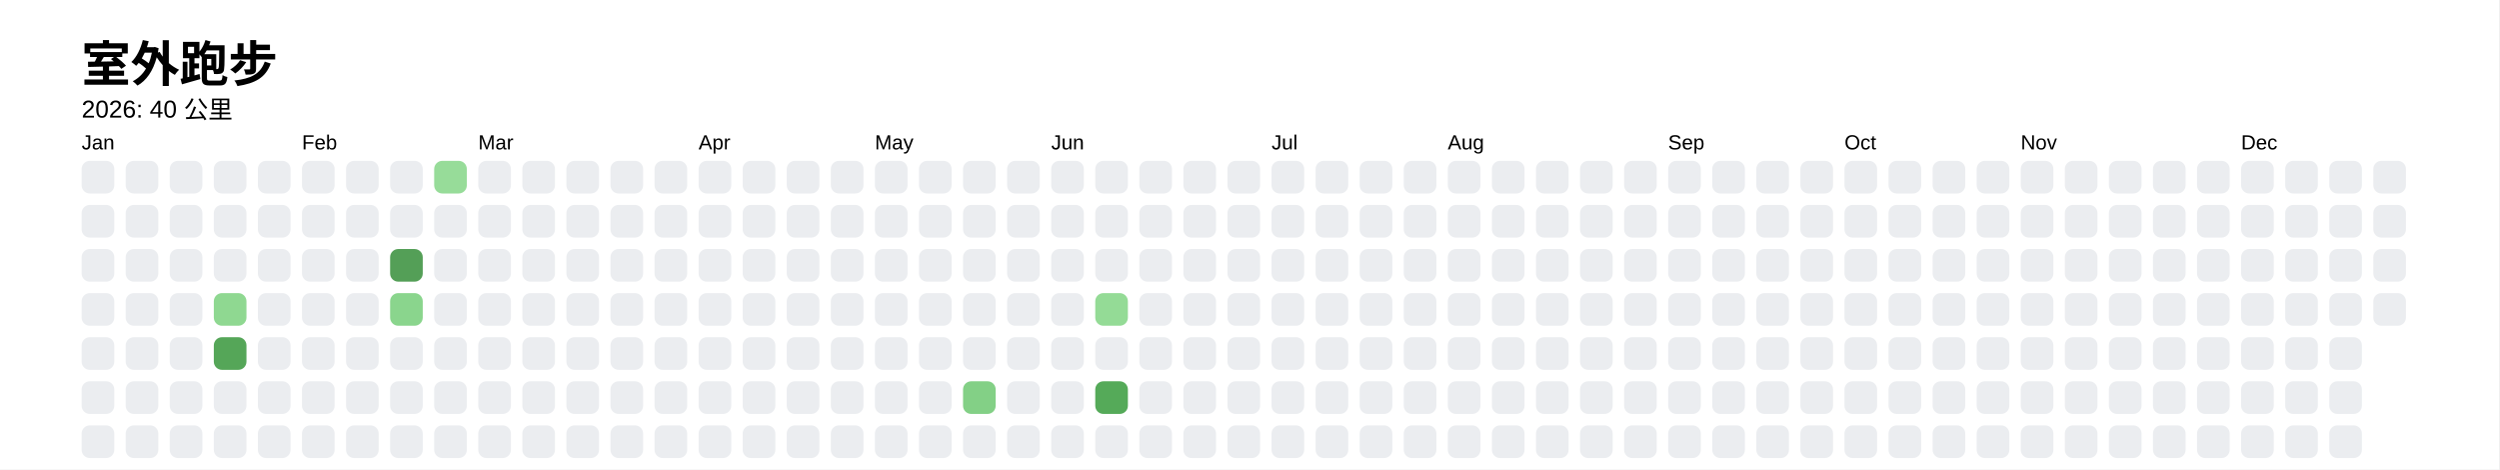
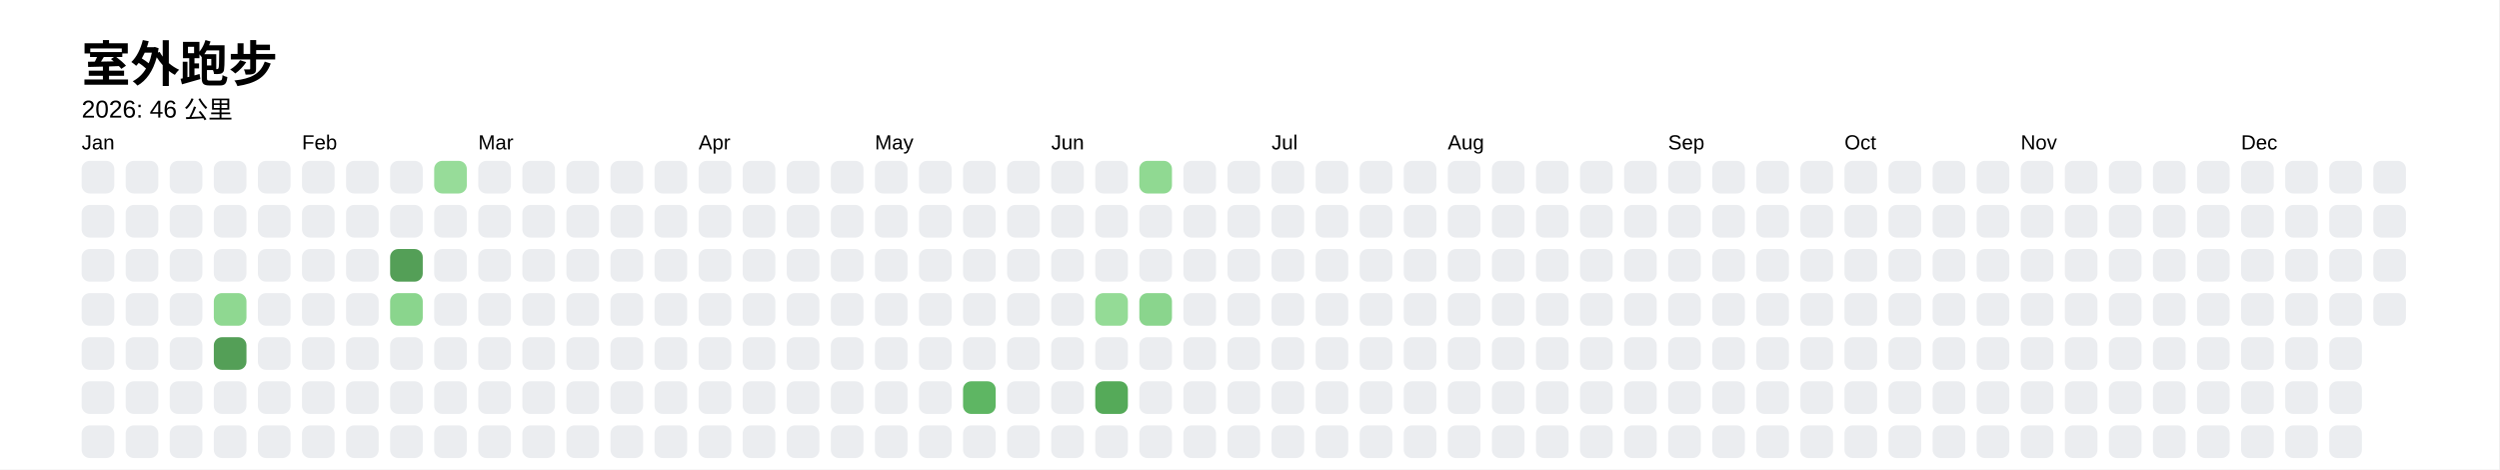
<svg xmlns="http://www.w3.org/2000/svg" baseProfile="full" height="57.5mm" version="1.1" viewBox="0,0,306.2,57.5" width="306.2mm">
  <defs />
  <rect fill="#FFFFFF" height="57.5" width="306.2" x="0" y="0" />
  <text fill="#000000" style="font-size:6px; font-family:Arial; font-weight:bold;" x="10" y="10">室外跑步</text>
-   <text fill="#000000" style="font-size:3px; font-family:Arial;" x="10" y="14.4">2026: 40 公里</text>
+   <text fill="#000000" style="font-size:3px; font-family:Arial;" x="10" y="14.4">2026: 46 公里</text>
  <text fill="#000000" style="font-size:2.5px; font-family:Arial" x="10" y="18.3">Jan</text>
  <rect fill="#EBEDF0" height="4" rx="1" ry="1" width="4" x="10" y="19.7" />
  <rect fill="#EBEDF0" height="4" rx="1" ry="1" width="4" x="10" y="25.1" />
  <rect fill="#EBEDF0" height="4" rx="1" ry="1" width="4" x="10" y="30.5" />
  <rect fill="#EBEDF0" height="4" rx="1" ry="1" width="4" x="10" y="35.9" />
  <rect fill="#EBEDF0" height="4" rx="1" ry="1" width="4" x="10" y="41.3" />
  <rect fill="#EBEDF0" height="4" rx="1" ry="1" width="4" x="10" y="46.7" />
  <rect fill="#EBEDF0" height="4" rx="1" ry="1" width="4" x="10" y="52.1" />
  <rect fill="#EBEDF0" height="4" rx="1" ry="1" width="4" x="15.4" y="19.7" />
  <rect fill="#EBEDF0" height="4" rx="1" ry="1" width="4" x="15.4" y="25.1" />
  <rect fill="#EBEDF0" height="4" rx="1" ry="1" width="4" x="15.4" y="30.5" />
  <rect fill="#EBEDF0" height="4" rx="1" ry="1" width="4" x="15.4" y="35.9" />
  <rect fill="#EBEDF0" height="4" rx="1" ry="1" width="4" x="15.4" y="41.3" />
  <rect fill="#EBEDF0" height="4" rx="1" ry="1" width="4" x="15.4" y="46.7" />
  <rect fill="#EBEDF0" height="4" rx="1" ry="1" width="4" x="15.4" y="52.1" />
  <rect fill="#EBEDF0" height="4" rx="1" ry="1" width="4" x="20.8" y="19.7" />
  <rect fill="#EBEDF0" height="4" rx="1" ry="1" width="4" x="20.8" y="25.1" />
  <rect fill="#EBEDF0" height="4" rx="1" ry="1" width="4" x="20.8" y="30.5" />
  <rect fill="#EBEDF0" height="4" rx="1" ry="1" width="4" x="20.8" y="35.9" />
  <rect fill="#EBEDF0" height="4" rx="1" ry="1" width="4" x="20.8" y="41.3" />
  <rect fill="#EBEDF0" height="4" rx="1" ry="1" width="4" x="20.8" y="46.7" />
  <rect fill="#EBEDF0" height="4" rx="1" ry="1" width="4" x="20.8" y="52.1" />
  <rect fill="#EBEDF0" height="4" rx="1" ry="1" width="4" x="26.2" y="19.7" />
  <rect fill="#EBEDF0" height="4" rx="1" ry="1" width="4" x="26.2" y="25.1" />
  <rect fill="#EBEDF0" height="4" rx="1" ry="1" width="4" x="26.2" y="30.5" />
  <rect fill="#8fd891" height="4" rx="1" ry="1" width="4" x="26.2" y="35.9" />
-   <rect fill="#55a658" height="4" rx="1" ry="1" width="4" x="26.2" y="41.3" />
+   <rect fill="#549F57" height="4" rx="1" ry="1" width="4" x="26.2" y="41.3" />
  <rect fill="#EBEDF0" height="4" rx="1" ry="1" width="4" x="26.2" y="46.7" />
  <rect fill="#EBEDF0" height="4" rx="1" ry="1" width="4" x="26.2" y="52.1" />
  <rect fill="#EBEDF0" height="4" rx="1" ry="1" width="4" x="31.6" y="19.7" />
  <rect fill="#EBEDF0" height="4" rx="1" ry="1" width="4" x="31.6" y="25.1" />
  <rect fill="#EBEDF0" height="4" rx="1" ry="1" width="4" x="31.6" y="30.5" />
  <rect fill="#EBEDF0" height="4" rx="1" ry="1" width="4" x="31.6" y="35.9" />
  <rect fill="#EBEDF0" height="4" rx="1" ry="1" width="4" x="31.6" y="41.3" />
  <rect fill="#EBEDF0" height="4" rx="1" ry="1" width="4" x="31.6" y="46.7" />
  <rect fill="#EBEDF0" height="4" rx="1" ry="1" width="4" x="31.6" y="52.1" />
  <text fill="#000000" style="font-size:2.5px; font-family:Arial" x="37.0" y="18.3">Feb</text>
  <rect fill="#EBEDF0" height="4" rx="1" ry="1" width="4" x="37.0" y="19.7" />
  <rect fill="#EBEDF0" height="4" rx="1" ry="1" width="4" x="37.0" y="25.1" />
  <rect fill="#EBEDF0" height="4" rx="1" ry="1" width="4" x="37.0" y="30.5" />
  <rect fill="#EBEDF0" height="4" rx="1" ry="1" width="4" x="37.0" y="35.9" />
  <rect fill="#EBEDF0" height="4" rx="1" ry="1" width="4" x="37.0" y="41.3" />
  <rect fill="#EBEDF0" height="4" rx="1" ry="1" width="4" x="37.0" y="46.7" />
  <rect fill="#EBEDF0" height="4" rx="1" ry="1" width="4" x="37.0" y="52.1" />
  <rect fill="#EBEDF0" height="4" rx="1" ry="1" width="4" x="42.4" y="19.7" />
  <rect fill="#EBEDF0" height="4" rx="1" ry="1" width="4" x="42.4" y="25.1" />
  <rect fill="#EBEDF0" height="4" rx="1" ry="1" width="4" x="42.4" y="30.5" />
  <rect fill="#EBEDF0" height="4" rx="1" ry="1" width="4" x="42.4" y="35.9" />
  <rect fill="#EBEDF0" height="4" rx="1" ry="1" width="4" x="42.4" y="41.3" />
  <rect fill="#EBEDF0" height="4" rx="1" ry="1" width="4" x="42.4" y="46.7" />
  <rect fill="#EBEDF0" height="4" rx="1" ry="1" width="4" x="42.4" y="52.1" />
  <rect fill="#EBEDF0" height="4" rx="1" ry="1" width="4" x="47.8" y="19.7" />
  <rect fill="#EBEDF0" height="4" rx="1" ry="1" width="4" x="47.8" y="25.1" />
  <rect fill="#549F57" height="4" rx="1" ry="1" width="4" x="47.8" y="30.5" />
  <rect fill="#8ad58d" height="4" rx="1" ry="1" width="4" x="47.8" y="35.9" />
  <rect fill="#EBEDF0" height="4" rx="1" ry="1" width="4" x="47.8" y="41.3" />
  <rect fill="#EBEDF0" height="4" rx="1" ry="1" width="4" x="47.8" y="46.7" />
  <rect fill="#EBEDF0" height="4" rx="1" ry="1" width="4" x="47.8" y="52.1" />
  <rect fill="#97dc99" height="4" rx="1" ry="1" width="4" x="53.2" y="19.7" />
  <rect fill="#EBEDF0" height="4" rx="1" ry="1" width="4" x="53.2" y="25.1" />
  <rect fill="#EBEDF0" height="4" rx="1" ry="1" width="4" x="53.2" y="30.5" />
  <rect fill="#EBEDF0" height="4" rx="1" ry="1" width="4" x="53.2" y="35.9" />
  <rect fill="#EBEDF0" height="4" rx="1" ry="1" width="4" x="53.2" y="41.3" />
  <rect fill="#EBEDF0" height="4" rx="1" ry="1" width="4" x="53.2" y="46.7" />
  <rect fill="#EBEDF0" height="4" rx="1" ry="1" width="4" x="53.2" y="52.1" />
  <text fill="#000000" style="font-size:2.5px; font-family:Arial" x="58.6" y="18.3">Mar</text>
  <rect fill="#EBEDF0" height="4" rx="1" ry="1" width="4" x="58.6" y="19.7" />
  <rect fill="#EBEDF0" height="4" rx="1" ry="1" width="4" x="58.6" y="25.1" />
  <rect fill="#EBEDF0" height="4" rx="1" ry="1" width="4" x="58.6" y="30.5" />
  <rect fill="#EBEDF0" height="4" rx="1" ry="1" width="4" x="58.6" y="35.9" />
  <rect fill="#EBEDF0" height="4" rx="1" ry="1" width="4" x="58.6" y="41.3" />
  <rect fill="#EBEDF0" height="4" rx="1" ry="1" width="4" x="58.6" y="46.7" />
  <rect fill="#EBEDF0" height="4" rx="1" ry="1" width="4" x="58.6" y="52.1" />
  <rect fill="#EBEDF0" height="4" rx="1" ry="1" width="4" x="64" y="19.7" />
  <rect fill="#EBEDF0" height="4" rx="1" ry="1" width="4" x="64" y="25.1" />
  <rect fill="#EBEDF0" height="4" rx="1" ry="1" width="4" x="64" y="30.5" />
  <rect fill="#EBEDF0" height="4" rx="1" ry="1" width="4" x="64" y="35.9" />
  <rect fill="#EBEDF0" height="4" rx="1" ry="1" width="4" x="64" y="41.3" />
  <rect fill="#EBEDF0" height="4" rx="1" ry="1" width="4" x="64" y="46.7" />
  <rect fill="#EBEDF0" height="4" rx="1" ry="1" width="4" x="64" y="52.1" />
  <rect fill="#EBEDF0" height="4" rx="1" ry="1" width="4" x="69.4" y="19.7" />
  <rect fill="#EBEDF0" height="4" rx="1" ry="1" width="4" x="69.4" y="25.1" />
  <rect fill="#EBEDF0" height="4" rx="1" ry="1" width="4" x="69.4" y="30.5" />
  <rect fill="#EBEDF0" height="4" rx="1" ry="1" width="4" x="69.4" y="35.9" />
  <rect fill="#EBEDF0" height="4" rx="1" ry="1" width="4" x="69.4" y="41.3" />
  <rect fill="#EBEDF0" height="4" rx="1" ry="1" width="4" x="69.4" y="46.7" />
  <rect fill="#EBEDF0" height="4" rx="1" ry="1" width="4" x="69.4" y="52.1" />
  <rect fill="#EBEDF0" height="4" rx="1" ry="1" width="4" x="74.8" y="19.7" />
  <rect fill="#EBEDF0" height="4" rx="1" ry="1" width="4" x="74.8" y="25.1" />
  <rect fill="#EBEDF0" height="4" rx="1" ry="1" width="4" x="74.8" y="30.5" />
  <rect fill="#EBEDF0" height="4" rx="1" ry="1" width="4" x="74.8" y="35.9" />
  <rect fill="#EBEDF0" height="4" rx="1" ry="1" width="4" x="74.8" y="41.3" />
  <rect fill="#EBEDF0" height="4" rx="1" ry="1" width="4" x="74.8" y="46.7" />
  <rect fill="#EBEDF0" height="4" rx="1" ry="1" width="4" x="74.8" y="52.1" />
  <rect fill="#EBEDF0" height="4" rx="1" ry="1" width="4" x="80.2" y="19.7" />
  <rect fill="#EBEDF0" height="4" rx="1" ry="1" width="4" x="80.2" y="25.1" />
  <rect fill="#EBEDF0" height="4" rx="1" ry="1" width="4" x="80.2" y="30.5" />
  <rect fill="#EBEDF0" height="4" rx="1" ry="1" width="4" x="80.2" y="35.9" />
  <rect fill="#EBEDF0" height="4" rx="1" ry="1" width="4" x="80.2" y="41.3" />
  <rect fill="#EBEDF0" height="4" rx="1" ry="1" width="4" x="80.2" y="46.7" />
  <rect fill="#EBEDF0" height="4" rx="1" ry="1" width="4" x="80.2" y="52.1" />
  <text fill="#000000" style="font-size:2.5px; font-family:Arial" x="85.6" y="18.3">Apr</text>
  <rect fill="#EBEDF0" height="4" rx="1" ry="1" width="4" x="85.6" y="19.7" />
  <rect fill="#EBEDF0" height="4" rx="1" ry="1" width="4" x="85.6" y="25.1" />
  <rect fill="#EBEDF0" height="4" rx="1" ry="1" width="4" x="85.6" y="30.5" />
  <rect fill="#EBEDF0" height="4" rx="1" ry="1" width="4" x="85.6" y="35.9" />
  <rect fill="#EBEDF0" height="4" rx="1" ry="1" width="4" x="85.6" y="41.3" />
  <rect fill="#EBEDF0" height="4" rx="1" ry="1" width="4" x="85.6" y="46.7" />
  <rect fill="#EBEDF0" height="4" rx="1" ry="1" width="4" x="85.6" y="52.1" />
  <rect fill="#EBEDF0" height="4" rx="1" ry="1" width="4" x="91" y="19.7" />
  <rect fill="#EBEDF0" height="4" rx="1" ry="1" width="4" x="91" y="25.1" />
  <rect fill="#EBEDF0" height="4" rx="1" ry="1" width="4" x="91" y="30.5" />
  <rect fill="#EBEDF0" height="4" rx="1" ry="1" width="4" x="91" y="35.9" />
  <rect fill="#EBEDF0" height="4" rx="1" ry="1" width="4" x="91" y="41.3" />
  <rect fill="#EBEDF0" height="4" rx="1" ry="1" width="4" x="91" y="46.7" />
  <rect fill="#EBEDF0" height="4" rx="1" ry="1" width="4" x="91" y="52.1" />
  <rect fill="#EBEDF0" height="4" rx="1" ry="1" width="4" x="96.4" y="19.7" />
  <rect fill="#EBEDF0" height="4" rx="1" ry="1" width="4" x="96.4" y="25.1" />
  <rect fill="#EBEDF0" height="4" rx="1" ry="1" width="4" x="96.4" y="30.5" />
  <rect fill="#EBEDF0" height="4" rx="1" ry="1" width="4" x="96.4" y="35.9" />
  <rect fill="#EBEDF0" height="4" rx="1" ry="1" width="4" x="96.4" y="41.3" />
  <rect fill="#EBEDF0" height="4" rx="1" ry="1" width="4" x="96.4" y="46.7" />
  <rect fill="#EBEDF0" height="4" rx="1" ry="1" width="4" x="96.4" y="52.1" />
  <rect fill="#EBEDF0" height="4" rx="1" ry="1" width="4" x="101.8" y="19.7" />
  <rect fill="#EBEDF0" height="4" rx="1" ry="1" width="4" x="101.8" y="25.1" />
  <rect fill="#EBEDF0" height="4" rx="1" ry="1" width="4" x="101.8" y="30.5" />
  <rect fill="#EBEDF0" height="4" rx="1" ry="1" width="4" x="101.8" y="35.9" />
  <rect fill="#EBEDF0" height="4" rx="1" ry="1" width="4" x="101.8" y="41.3" />
  <rect fill="#EBEDF0" height="4" rx="1" ry="1" width="4" x="101.8" y="46.7" />
  <rect fill="#EBEDF0" height="4" rx="1" ry="1" width="4" x="101.8" y="52.1" />
  <text fill="#000000" style="font-size:2.5px; font-family:Arial" x="107.2" y="18.3">May</text>
  <rect fill="#EBEDF0" height="4" rx="1" ry="1" width="4" x="107.2" y="19.7" />
  <rect fill="#EBEDF0" height="4" rx="1" ry="1" width="4" x="107.2" y="25.1" />
  <rect fill="#EBEDF0" height="4" rx="1" ry="1" width="4" x="107.2" y="30.5" />
  <rect fill="#EBEDF0" height="4" rx="1" ry="1" width="4" x="107.2" y="35.9" />
  <rect fill="#EBEDF0" height="4" rx="1" ry="1" width="4" x="107.2" y="41.3" />
  <rect fill="#EBEDF0" height="4" rx="1" ry="1" width="4" x="107.2" y="46.7" />
  <rect fill="#EBEDF0" height="4" rx="1" ry="1" width="4" x="107.2" y="52.1" />
  <rect fill="#EBEDF0" height="4" rx="1" ry="1" width="4" x="112.6" y="19.7" />
  <rect fill="#EBEDF0" height="4" rx="1" ry="1" width="4" x="112.6" y="25.1" />
  <rect fill="#EBEDF0" height="4" rx="1" ry="1" width="4" x="112.6" y="30.5" />
  <rect fill="#EBEDF0" height="4" rx="1" ry="1" width="4" x="112.6" y="35.9" />
  <rect fill="#EBEDF0" height="4" rx="1" ry="1" width="4" x="112.6" y="41.3" />
  <rect fill="#EBEDF0" height="4" rx="1" ry="1" width="4" x="112.6" y="46.7" />
  <rect fill="#EBEDF0" height="4" rx="1" ry="1" width="4" x="112.6" y="52.1" />
  <rect fill="#EBEDF0" height="4" rx="1" ry="1" width="4" x="118" y="19.7" />
  <rect fill="#EBEDF0" height="4" rx="1" ry="1" width="4" x="118" y="25.1" />
  <rect fill="#EBEDF0" height="4" rx="1" ry="1" width="4" x="118" y="30.5" />
  <rect fill="#EBEDF0" height="4" rx="1" ry="1" width="4" x="118" y="35.9" />
  <rect fill="#EBEDF0" height="4" rx="1" ry="1" width="4" x="118" y="41.3" />
-   <rect fill="#83d086" height="4" rx="1" ry="1" width="4" x="118" y="46.7" />
+   <rect fill="#5eb663" height="4" rx="1" ry="1" width="4" x="118" y="46.7" />
  <rect fill="#EBEDF0" height="4" rx="1" ry="1" width="4" x="118" y="52.1" />
  <rect fill="#EBEDF0" height="4" rx="1" ry="1" width="4" x="123.4" y="19.7" />
  <rect fill="#EBEDF0" height="4" rx="1" ry="1" width="4" x="123.4" y="25.1" />
  <rect fill="#EBEDF0" height="4" rx="1" ry="1" width="4" x="123.4" y="30.5" />
  <rect fill="#EBEDF0" height="4" rx="1" ry="1" width="4" x="123.4" y="35.9" />
  <rect fill="#EBEDF0" height="4" rx="1" ry="1" width="4" x="123.4" y="41.3" />
  <rect fill="#EBEDF0" height="4" rx="1" ry="1" width="4" x="123.4" y="46.7" />
  <rect fill="#EBEDF0" height="4" rx="1" ry="1" width="4" x="123.4" y="52.1" />
  <text fill="#000000" style="font-size:2.5px; font-family:Arial" x="128.8" y="18.3">Jun</text>
  <rect fill="#EBEDF0" height="4" rx="1" ry="1" width="4" x="128.8" y="19.7" />
  <rect fill="#EBEDF0" height="4" rx="1" ry="1" width="4" x="128.8" y="25.1" />
  <rect fill="#EBEDF0" height="4" rx="1" ry="1" width="4" x="128.8" y="30.5" />
  <rect fill="#EBEDF0" height="4" rx="1" ry="1" width="4" x="128.8" y="35.9" />
  <rect fill="#EBEDF0" height="4" rx="1" ry="1" width="4" x="128.8" y="41.3" />
  <rect fill="#EBEDF0" height="4" rx="1" ry="1" width="4" x="128.8" y="46.7" />
  <rect fill="#EBEDF0" height="4" rx="1" ry="1" width="4" x="128.8" y="52.1" />
  <rect fill="#EBEDF0" height="4" rx="1" ry="1" width="4" x="134.2" y="19.7" />
  <rect fill="#EBEDF0" height="4" rx="1" ry="1" width="4" x="134.2" y="25.1" />
  <rect fill="#EBEDF0" height="4" rx="1" ry="1" width="4" x="134.2" y="30.5" />
  <rect fill="#94db96" height="4" rx="1" ry="1" width="4" x="134.2" y="35.9" />
  <rect fill="#EBEDF0" height="4" rx="1" ry="1" width="4" x="134.2" y="41.3" />
  <rect fill="#55aa59" height="4" rx="1" ry="1" width="4" x="134.2" y="46.7" />
  <rect fill="#EBEDF0" height="4" rx="1" ry="1" width="4" x="134.2" y="52.1" />
-   <rect fill="#EBEDF0" height="4" rx="1" ry="1" width="4" x="139.6" y="19.7" />
+   <rect fill="#90d992" height="4" rx="1" ry="1" width="4" x="139.6" y="19.7" />
  <rect fill="#EBEDF0" height="4" rx="1" ry="1" width="4" x="139.6" y="25.1" />
  <rect fill="#EBEDF0" height="4" rx="1" ry="1" width="4" x="139.6" y="30.5" />
-   <rect fill="#EBEDF0" height="4" rx="1" ry="1" width="4" x="139.6" y="35.9" />
+   <rect fill="#8ad58d" height="4" rx="1" ry="1" width="4" x="139.6" y="35.9" />
  <rect fill="#EBEDF0" height="4" rx="1" ry="1" width="4" x="139.6" y="41.3" />
  <rect fill="#EBEDF0" height="4" rx="1" ry="1" width="4" x="139.6" y="46.7" />
  <rect fill="#EBEDF0" height="4" rx="1" ry="1" width="4" x="139.6" y="52.1" />
  <rect fill="#EBEDF0" height="4" rx="1" ry="1" width="4" x="145" y="19.7" />
  <rect fill="#EBEDF0" height="4" rx="1" ry="1" width="4" x="145" y="25.1" />
  <rect fill="#EBEDF0" height="4" rx="1" ry="1" width="4" x="145" y="30.5" />
  <rect fill="#EBEDF0" height="4" rx="1" ry="1" width="4" x="145" y="35.9" />
  <rect fill="#EBEDF0" height="4" rx="1" ry="1" width="4" x="145" y="41.3" />
  <rect fill="#EBEDF0" height="4" rx="1" ry="1" width="4" x="145" y="46.7" />
  <rect fill="#EBEDF0" height="4" rx="1" ry="1" width="4" x="145" y="52.1" />
  <rect fill="#EBEDF0" height="4" rx="1" ry="1" width="4" x="150.4" y="19.7" />
  <rect fill="#EBEDF0" height="4" rx="1" ry="1" width="4" x="150.4" y="25.1" />
  <rect fill="#EBEDF0" height="4" rx="1" ry="1" width="4" x="150.4" y="30.5" />
  <rect fill="#EBEDF0" height="4" rx="1" ry="1" width="4" x="150.4" y="35.9" />
  <rect fill="#EBEDF0" height="4" rx="1" ry="1" width="4" x="150.4" y="41.3" />
  <rect fill="#EBEDF0" height="4" rx="1" ry="1" width="4" x="150.4" y="46.7" />
  <rect fill="#EBEDF0" height="4" rx="1" ry="1" width="4" x="150.4" y="52.1" />
  <text fill="#000000" style="font-size:2.5px; font-family:Arial" x="155.8" y="18.3">Jul</text>
  <rect fill="#EBEDF0" height="4" rx="1" ry="1" width="4" x="155.8" y="19.7" />
  <rect fill="#EBEDF0" height="4" rx="1" ry="1" width="4" x="155.8" y="25.1" />
  <rect fill="#EBEDF0" height="4" rx="1" ry="1" width="4" x="155.8" y="30.5" />
  <rect fill="#EBEDF0" height="4" rx="1" ry="1" width="4" x="155.8" y="35.9" />
  <rect fill="#EBEDF0" height="4" rx="1" ry="1" width="4" x="155.8" y="41.3" />
  <rect fill="#EBEDF0" height="4" rx="1" ry="1" width="4" x="155.8" y="46.7" />
  <rect fill="#EBEDF0" height="4" rx="1" ry="1" width="4" x="155.8" y="52.1" />
  <rect fill="#EBEDF0" height="4" rx="1" ry="1" width="4" x="161.2" y="19.7" />
  <rect fill="#EBEDF0" height="4" rx="1" ry="1" width="4" x="161.2" y="25.1" />
  <rect fill="#EBEDF0" height="4" rx="1" ry="1" width="4" x="161.2" y="30.5" />
  <rect fill="#EBEDF0" height="4" rx="1" ry="1" width="4" x="161.2" y="35.9" />
  <rect fill="#EBEDF0" height="4" rx="1" ry="1" width="4" x="161.2" y="41.3" />
  <rect fill="#EBEDF0" height="4" rx="1" ry="1" width="4" x="161.2" y="46.7" />
  <rect fill="#EBEDF0" height="4" rx="1" ry="1" width="4" x="161.2" y="52.1" />
  <rect fill="#EBEDF0" height="4" rx="1" ry="1" width="4" x="166.6" y="19.7" />
  <rect fill="#EBEDF0" height="4" rx="1" ry="1" width="4" x="166.6" y="25.1" />
  <rect fill="#EBEDF0" height="4" rx="1" ry="1" width="4" x="166.6" y="30.5" />
  <rect fill="#EBEDF0" height="4" rx="1" ry="1" width="4" x="166.6" y="35.9" />
  <rect fill="#EBEDF0" height="4" rx="1" ry="1" width="4" x="166.6" y="41.3" />
  <rect fill="#EBEDF0" height="4" rx="1" ry="1" width="4" x="166.6" y="46.7" />
  <rect fill="#EBEDF0" height="4" rx="1" ry="1" width="4" x="166.6" y="52.1" />
  <rect fill="#EBEDF0" height="4" rx="1" ry="1" width="4" x="172" y="19.7" />
  <rect fill="#EBEDF0" height="4" rx="1" ry="1" width="4" x="172" y="25.1" />
  <rect fill="#EBEDF0" height="4" rx="1" ry="1" width="4" x="172" y="30.5" />
  <rect fill="#EBEDF0" height="4" rx="1" ry="1" width="4" x="172" y="35.9" />
  <rect fill="#EBEDF0" height="4" rx="1" ry="1" width="4" x="172" y="41.3" />
  <rect fill="#EBEDF0" height="4" rx="1" ry="1" width="4" x="172" y="46.7" />
  <rect fill="#EBEDF0" height="4" rx="1" ry="1" width="4" x="172" y="52.1" />
  <text fill="#000000" style="font-size:2.5px; font-family:Arial" x="177.4" y="18.3">Aug</text>
  <rect fill="#EBEDF0" height="4" rx="1" ry="1" width="4" x="177.4" y="19.7" />
  <rect fill="#EBEDF0" height="4" rx="1" ry="1" width="4" x="177.4" y="25.1" />
  <rect fill="#EBEDF0" height="4" rx="1" ry="1" width="4" x="177.4" y="30.5" />
  <rect fill="#EBEDF0" height="4" rx="1" ry="1" width="4" x="177.4" y="35.9" />
  <rect fill="#EBEDF0" height="4" rx="1" ry="1" width="4" x="177.4" y="41.3" />
  <rect fill="#EBEDF0" height="4" rx="1" ry="1" width="4" x="177.4" y="46.7" />
  <rect fill="#EBEDF0" height="4" rx="1" ry="1" width="4" x="177.4" y="52.1" />
  <rect fill="#EBEDF0" height="4" rx="1" ry="1" width="4" x="182.8" y="19.7" />
  <rect fill="#EBEDF0" height="4" rx="1" ry="1" width="4" x="182.8" y="25.1" />
  <rect fill="#EBEDF0" height="4" rx="1" ry="1" width="4" x="182.8" y="30.5" />
  <rect fill="#EBEDF0" height="4" rx="1" ry="1" width="4" x="182.8" y="35.9" />
  <rect fill="#EBEDF0" height="4" rx="1" ry="1" width="4" x="182.8" y="41.3" />
  <rect fill="#EBEDF0" height="4" rx="1" ry="1" width="4" x="182.8" y="46.7" />
  <rect fill="#EBEDF0" height="4" rx="1" ry="1" width="4" x="182.8" y="52.1" />
  <rect fill="#EBEDF0" height="4" rx="1" ry="1" width="4" x="188.2" y="19.7" />
  <rect fill="#EBEDF0" height="4" rx="1" ry="1" width="4" x="188.2" y="25.1" />
  <rect fill="#EBEDF0" height="4" rx="1" ry="1" width="4" x="188.2" y="30.5" />
  <rect fill="#EBEDF0" height="4" rx="1" ry="1" width="4" x="188.2" y="35.9" />
  <rect fill="#EBEDF0" height="4" rx="1" ry="1" width="4" x="188.2" y="41.3" />
  <rect fill="#EBEDF0" height="4" rx="1" ry="1" width="4" x="188.2" y="46.7" />
  <rect fill="#EBEDF0" height="4" rx="1" ry="1" width="4" x="188.2" y="52.1" />
  <rect fill="#EBEDF0" height="4" rx="1" ry="1" width="4" x="193.6" y="19.7" />
  <rect fill="#EBEDF0" height="4" rx="1" ry="1" width="4" x="193.6" y="25.1" />
  <rect fill="#EBEDF0" height="4" rx="1" ry="1" width="4" x="193.6" y="30.5" />
  <rect fill="#EBEDF0" height="4" rx="1" ry="1" width="4" x="193.6" y="35.9" />
  <rect fill="#EBEDF0" height="4" rx="1" ry="1" width="4" x="193.6" y="41.3" />
  <rect fill="#EBEDF0" height="4" rx="1" ry="1" width="4" x="193.6" y="46.7" />
  <rect fill="#EBEDF0" height="4" rx="1" ry="1" width="4" x="193.6" y="52.1" />
  <rect fill="#EBEDF0" height="4" rx="1" ry="1" width="4" x="199" y="19.7" />
  <rect fill="#EBEDF0" height="4" rx="1" ry="1" width="4" x="199" y="25.1" />
  <rect fill="#EBEDF0" height="4" rx="1" ry="1" width="4" x="199" y="30.5" />
  <rect fill="#EBEDF0" height="4" rx="1" ry="1" width="4" x="199" y="35.9" />
  <rect fill="#EBEDF0" height="4" rx="1" ry="1" width="4" x="199" y="41.3" />
  <rect fill="#EBEDF0" height="4" rx="1" ry="1" width="4" x="199" y="46.7" />
  <rect fill="#EBEDF0" height="4" rx="1" ry="1" width="4" x="199" y="52.1" />
  <text fill="#000000" style="font-size:2.5px; font-family:Arial" x="204.4" y="18.3">Sep</text>
  <rect fill="#EBEDF0" height="4" rx="1" ry="1" width="4" x="204.4" y="19.7" />
  <rect fill="#EBEDF0" height="4" rx="1" ry="1" width="4" x="204.4" y="25.1" />
  <rect fill="#EBEDF0" height="4" rx="1" ry="1" width="4" x="204.4" y="30.5" />
  <rect fill="#EBEDF0" height="4" rx="1" ry="1" width="4" x="204.4" y="35.9" />
  <rect fill="#EBEDF0" height="4" rx="1" ry="1" width="4" x="204.4" y="41.3" />
  <rect fill="#EBEDF0" height="4" rx="1" ry="1" width="4" x="204.4" y="46.7" />
  <rect fill="#EBEDF0" height="4" rx="1" ry="1" width="4" x="204.4" y="52.1" />
  <rect fill="#EBEDF0" height="4" rx="1" ry="1" width="4" x="209.8" y="19.7" />
  <rect fill="#EBEDF0" height="4" rx="1" ry="1" width="4" x="209.8" y="25.1" />
  <rect fill="#EBEDF0" height="4" rx="1" ry="1" width="4" x="209.8" y="30.5" />
  <rect fill="#EBEDF0" height="4" rx="1" ry="1" width="4" x="209.8" y="35.9" />
  <rect fill="#EBEDF0" height="4" rx="1" ry="1" width="4" x="209.8" y="41.3" />
  <rect fill="#EBEDF0" height="4" rx="1" ry="1" width="4" x="209.8" y="46.7" />
  <rect fill="#EBEDF0" height="4" rx="1" ry="1" width="4" x="209.8" y="52.1" />
  <rect fill="#EBEDF0" height="4" rx="1" ry="1" width="4" x="215.2" y="19.7" />
  <rect fill="#EBEDF0" height="4" rx="1" ry="1" width="4" x="215.2" y="25.1" />
  <rect fill="#EBEDF0" height="4" rx="1" ry="1" width="4" x="215.2" y="30.5" />
  <rect fill="#EBEDF0" height="4" rx="1" ry="1" width="4" x="215.2" y="35.9" />
  <rect fill="#EBEDF0" height="4" rx="1" ry="1" width="4" x="215.2" y="41.3" />
  <rect fill="#EBEDF0" height="4" rx="1" ry="1" width="4" x="215.2" y="46.7" />
  <rect fill="#EBEDF0" height="4" rx="1" ry="1" width="4" x="215.2" y="52.1" />
  <rect fill="#EBEDF0" height="4" rx="1" ry="1" width="4" x="220.6" y="19.7" />
  <rect fill="#EBEDF0" height="4" rx="1" ry="1" width="4" x="220.6" y="25.1" />
  <rect fill="#EBEDF0" height="4" rx="1" ry="1" width="4" x="220.6" y="30.5" />
  <rect fill="#EBEDF0" height="4" rx="1" ry="1" width="4" x="220.6" y="35.9" />
  <rect fill="#EBEDF0" height="4" rx="1" ry="1" width="4" x="220.6" y="41.3" />
  <rect fill="#EBEDF0" height="4" rx="1" ry="1" width="4" x="220.6" y="46.7" />
  <rect fill="#EBEDF0" height="4" rx="1" ry="1" width="4" x="220.6" y="52.1" />
  <text fill="#000000" style="font-size:2.5px; font-family:Arial" x="226" y="18.3">Oct</text>
  <rect fill="#EBEDF0" height="4" rx="1" ry="1" width="4" x="226" y="19.7" />
  <rect fill="#EBEDF0" height="4" rx="1" ry="1" width="4" x="226" y="25.1" />
  <rect fill="#EBEDF0" height="4" rx="1" ry="1" width="4" x="226" y="30.5" />
  <rect fill="#EBEDF0" height="4" rx="1" ry="1" width="4" x="226" y="35.9" />
  <rect fill="#EBEDF0" height="4" rx="1" ry="1" width="4" x="226" y="41.3" />
  <rect fill="#EBEDF0" height="4" rx="1" ry="1" width="4" x="226" y="46.7" />
  <rect fill="#EBEDF0" height="4" rx="1" ry="1" width="4" x="226" y="52.1" />
  <rect fill="#EBEDF0" height="4" rx="1" ry="1" width="4" x="231.4" y="19.7" />
  <rect fill="#EBEDF0" height="4" rx="1" ry="1" width="4" x="231.4" y="25.1" />
  <rect fill="#EBEDF0" height="4" rx="1" ry="1" width="4" x="231.4" y="30.5" />
  <rect fill="#EBEDF0" height="4" rx="1" ry="1" width="4" x="231.4" y="35.9" />
  <rect fill="#EBEDF0" height="4" rx="1" ry="1" width="4" x="231.4" y="41.3" />
  <rect fill="#EBEDF0" height="4" rx="1" ry="1" width="4" x="231.4" y="46.7" />
  <rect fill="#EBEDF0" height="4" rx="1" ry="1" width="4" x="231.4" y="52.1" />
  <rect fill="#EBEDF0" height="4" rx="1" ry="1" width="4" x="236.8" y="19.7" />
  <rect fill="#EBEDF0" height="4" rx="1" ry="1" width="4" x="236.8" y="25.1" />
  <rect fill="#EBEDF0" height="4" rx="1" ry="1" width="4" x="236.8" y="30.5" />
  <rect fill="#EBEDF0" height="4" rx="1" ry="1" width="4" x="236.8" y="35.9" />
  <rect fill="#EBEDF0" height="4" rx="1" ry="1" width="4" x="236.8" y="41.3" />
  <rect fill="#EBEDF0" height="4" rx="1" ry="1" width="4" x="236.8" y="46.7" />
  <rect fill="#EBEDF0" height="4" rx="1" ry="1" width="4" x="236.8" y="52.1" />
  <rect fill="#EBEDF0" height="4" rx="1" ry="1" width="4" x="242.2" y="19.7" />
  <rect fill="#EBEDF0" height="4" rx="1" ry="1" width="4" x="242.2" y="25.1" />
  <rect fill="#EBEDF0" height="4" rx="1" ry="1" width="4" x="242.2" y="30.5" />
  <rect fill="#EBEDF0" height="4" rx="1" ry="1" width="4" x="242.2" y="35.9" />
  <rect fill="#EBEDF0" height="4" rx="1" ry="1" width="4" x="242.2" y="41.3" />
  <rect fill="#EBEDF0" height="4" rx="1" ry="1" width="4" x="242.2" y="46.7" />
  <rect fill="#EBEDF0" height="4" rx="1" ry="1" width="4" x="242.2" y="52.1" />
  <text fill="#000000" style="font-size:2.5px; font-family:Arial" x="247.6" y="18.3">Nov</text>
  <rect fill="#EBEDF0" height="4" rx="1" ry="1" width="4" x="247.6" y="19.7" />
  <rect fill="#EBEDF0" height="4" rx="1" ry="1" width="4" x="247.6" y="25.1" />
  <rect fill="#EBEDF0" height="4" rx="1" ry="1" width="4" x="247.6" y="30.5" />
  <rect fill="#EBEDF0" height="4" rx="1" ry="1" width="4" x="247.6" y="35.9" />
  <rect fill="#EBEDF0" height="4" rx="1" ry="1" width="4" x="247.6" y="41.3" />
  <rect fill="#EBEDF0" height="4" rx="1" ry="1" width="4" x="247.6" y="46.7" />
  <rect fill="#EBEDF0" height="4" rx="1" ry="1" width="4" x="247.6" y="52.1" />
  <rect fill="#EBEDF0" height="4" rx="1" ry="1" width="4" x="253" y="19.7" />
  <rect fill="#EBEDF0" height="4" rx="1" ry="1" width="4" x="253" y="25.1" />
  <rect fill="#EBEDF0" height="4" rx="1" ry="1" width="4" x="253" y="30.5" />
  <rect fill="#EBEDF0" height="4" rx="1" ry="1" width="4" x="253" y="35.9" />
  <rect fill="#EBEDF0" height="4" rx="1" ry="1" width="4" x="253" y="41.3" />
  <rect fill="#EBEDF0" height="4" rx="1" ry="1" width="4" x="253" y="46.7" />
  <rect fill="#EBEDF0" height="4" rx="1" ry="1" width="4" x="253" y="52.1" />
  <rect fill="#EBEDF0" height="4" rx="1" ry="1" width="4" x="258.4" y="19.7" />
  <rect fill="#EBEDF0" height="4" rx="1" ry="1" width="4" x="258.4" y="25.1" />
  <rect fill="#EBEDF0" height="4" rx="1" ry="1" width="4" x="258.4" y="30.5" />
  <rect fill="#EBEDF0" height="4" rx="1" ry="1" width="4" x="258.4" y="35.9" />
  <rect fill="#EBEDF0" height="4" rx="1" ry="1" width="4" x="258.4" y="41.3" />
  <rect fill="#EBEDF0" height="4" rx="1" ry="1" width="4" x="258.4" y="46.7" />
  <rect fill="#EBEDF0" height="4" rx="1" ry="1" width="4" x="258.4" y="52.1" />
  <rect fill="#EBEDF0" height="4" rx="1" ry="1" width="4" x="263.8" y="19.7" />
  <rect fill="#EBEDF0" height="4" rx="1" ry="1" width="4" x="263.8" y="25.1" />
  <rect fill="#EBEDF0" height="4" rx="1" ry="1" width="4" x="263.8" y="30.5" />
  <rect fill="#EBEDF0" height="4" rx="1" ry="1" width="4" x="263.8" y="35.9" />
  <rect fill="#EBEDF0" height="4" rx="1" ry="1" width="4" x="263.8" y="41.3" />
  <rect fill="#EBEDF0" height="4" rx="1" ry="1" width="4" x="263.8" y="46.7" />
  <rect fill="#EBEDF0" height="4" rx="1" ry="1" width="4" x="263.8" y="52.1" />
  <rect fill="#EBEDF0" height="4" rx="1" ry="1" width="4" x="269.2" y="19.7" />
  <rect fill="#EBEDF0" height="4" rx="1" ry="1" width="4" x="269.2" y="25.1" />
  <rect fill="#EBEDF0" height="4" rx="1" ry="1" width="4" x="269.2" y="30.5" />
  <rect fill="#EBEDF0" height="4" rx="1" ry="1" width="4" x="269.2" y="35.9" />
  <rect fill="#EBEDF0" height="4" rx="1" ry="1" width="4" x="269.2" y="41.3" />
  <rect fill="#EBEDF0" height="4" rx="1" ry="1" width="4" x="269.2" y="46.7" />
  <rect fill="#EBEDF0" height="4" rx="1" ry="1" width="4" x="269.2" y="52.1" />
  <text fill="#000000" style="font-size:2.5px; font-family:Arial" x="274.6" y="18.3">Dec</text>
  <rect fill="#EBEDF0" height="4" rx="1" ry="1" width="4" x="274.6" y="19.7" />
  <rect fill="#EBEDF0" height="4" rx="1" ry="1" width="4" x="274.6" y="25.1" />
  <rect fill="#EBEDF0" height="4" rx="1" ry="1" width="4" x="274.6" y="30.5" />
  <rect fill="#EBEDF0" height="4" rx="1" ry="1" width="4" x="274.6" y="35.9" />
  <rect fill="#EBEDF0" height="4" rx="1" ry="1" width="4" x="274.6" y="41.3" />
  <rect fill="#EBEDF0" height="4" rx="1" ry="1" width="4" x="274.6" y="46.7" />
  <rect fill="#EBEDF0" height="4" rx="1" ry="1" width="4" x="274.6" y="52.1" />
  <rect fill="#EBEDF0" height="4" rx="1" ry="1" width="4" x="280" y="19.7" />
  <rect fill="#EBEDF0" height="4" rx="1" ry="1" width="4" x="280" y="25.1" />
  <rect fill="#EBEDF0" height="4" rx="1" ry="1" width="4" x="280" y="30.5" />
  <rect fill="#EBEDF0" height="4" rx="1" ry="1" width="4" x="280" y="35.9" />
  <rect fill="#EBEDF0" height="4" rx="1" ry="1" width="4" x="280" y="41.3" />
  <rect fill="#EBEDF0" height="4" rx="1" ry="1" width="4" x="280" y="46.7" />
  <rect fill="#EBEDF0" height="4" rx="1" ry="1" width="4" x="280" y="52.1" />
  <rect fill="#EBEDF0" height="4" rx="1" ry="1" width="4" x="285.4" y="19.7" />
  <rect fill="#EBEDF0" height="4" rx="1" ry="1" width="4" x="285.4" y="25.1" />
  <rect fill="#EBEDF0" height="4" rx="1" ry="1" width="4" x="285.4" y="30.5" />
  <rect fill="#EBEDF0" height="4" rx="1" ry="1" width="4" x="285.4" y="35.9" />
  <rect fill="#EBEDF0" height="4" rx="1" ry="1" width="4" x="285.4" y="41.3" />
  <rect fill="#EBEDF0" height="4" rx="1" ry="1" width="4" x="285.4" y="46.7" />
  <rect fill="#EBEDF0" height="4" rx="1" ry="1" width="4" x="285.4" y="52.1" />
  <rect fill="#EBEDF0" height="4" rx="1" ry="1" width="4" x="290.8" y="19.7" />
  <rect fill="#EBEDF0" height="4" rx="1" ry="1" width="4" x="290.8" y="25.1" />
  <rect fill="#EBEDF0" height="4" rx="1" ry="1" width="4" x="290.8" y="30.5" />
  <rect fill="#EBEDF0" height="4" rx="1" ry="1" width="4" x="290.8" y="35.9" />
</svg>
